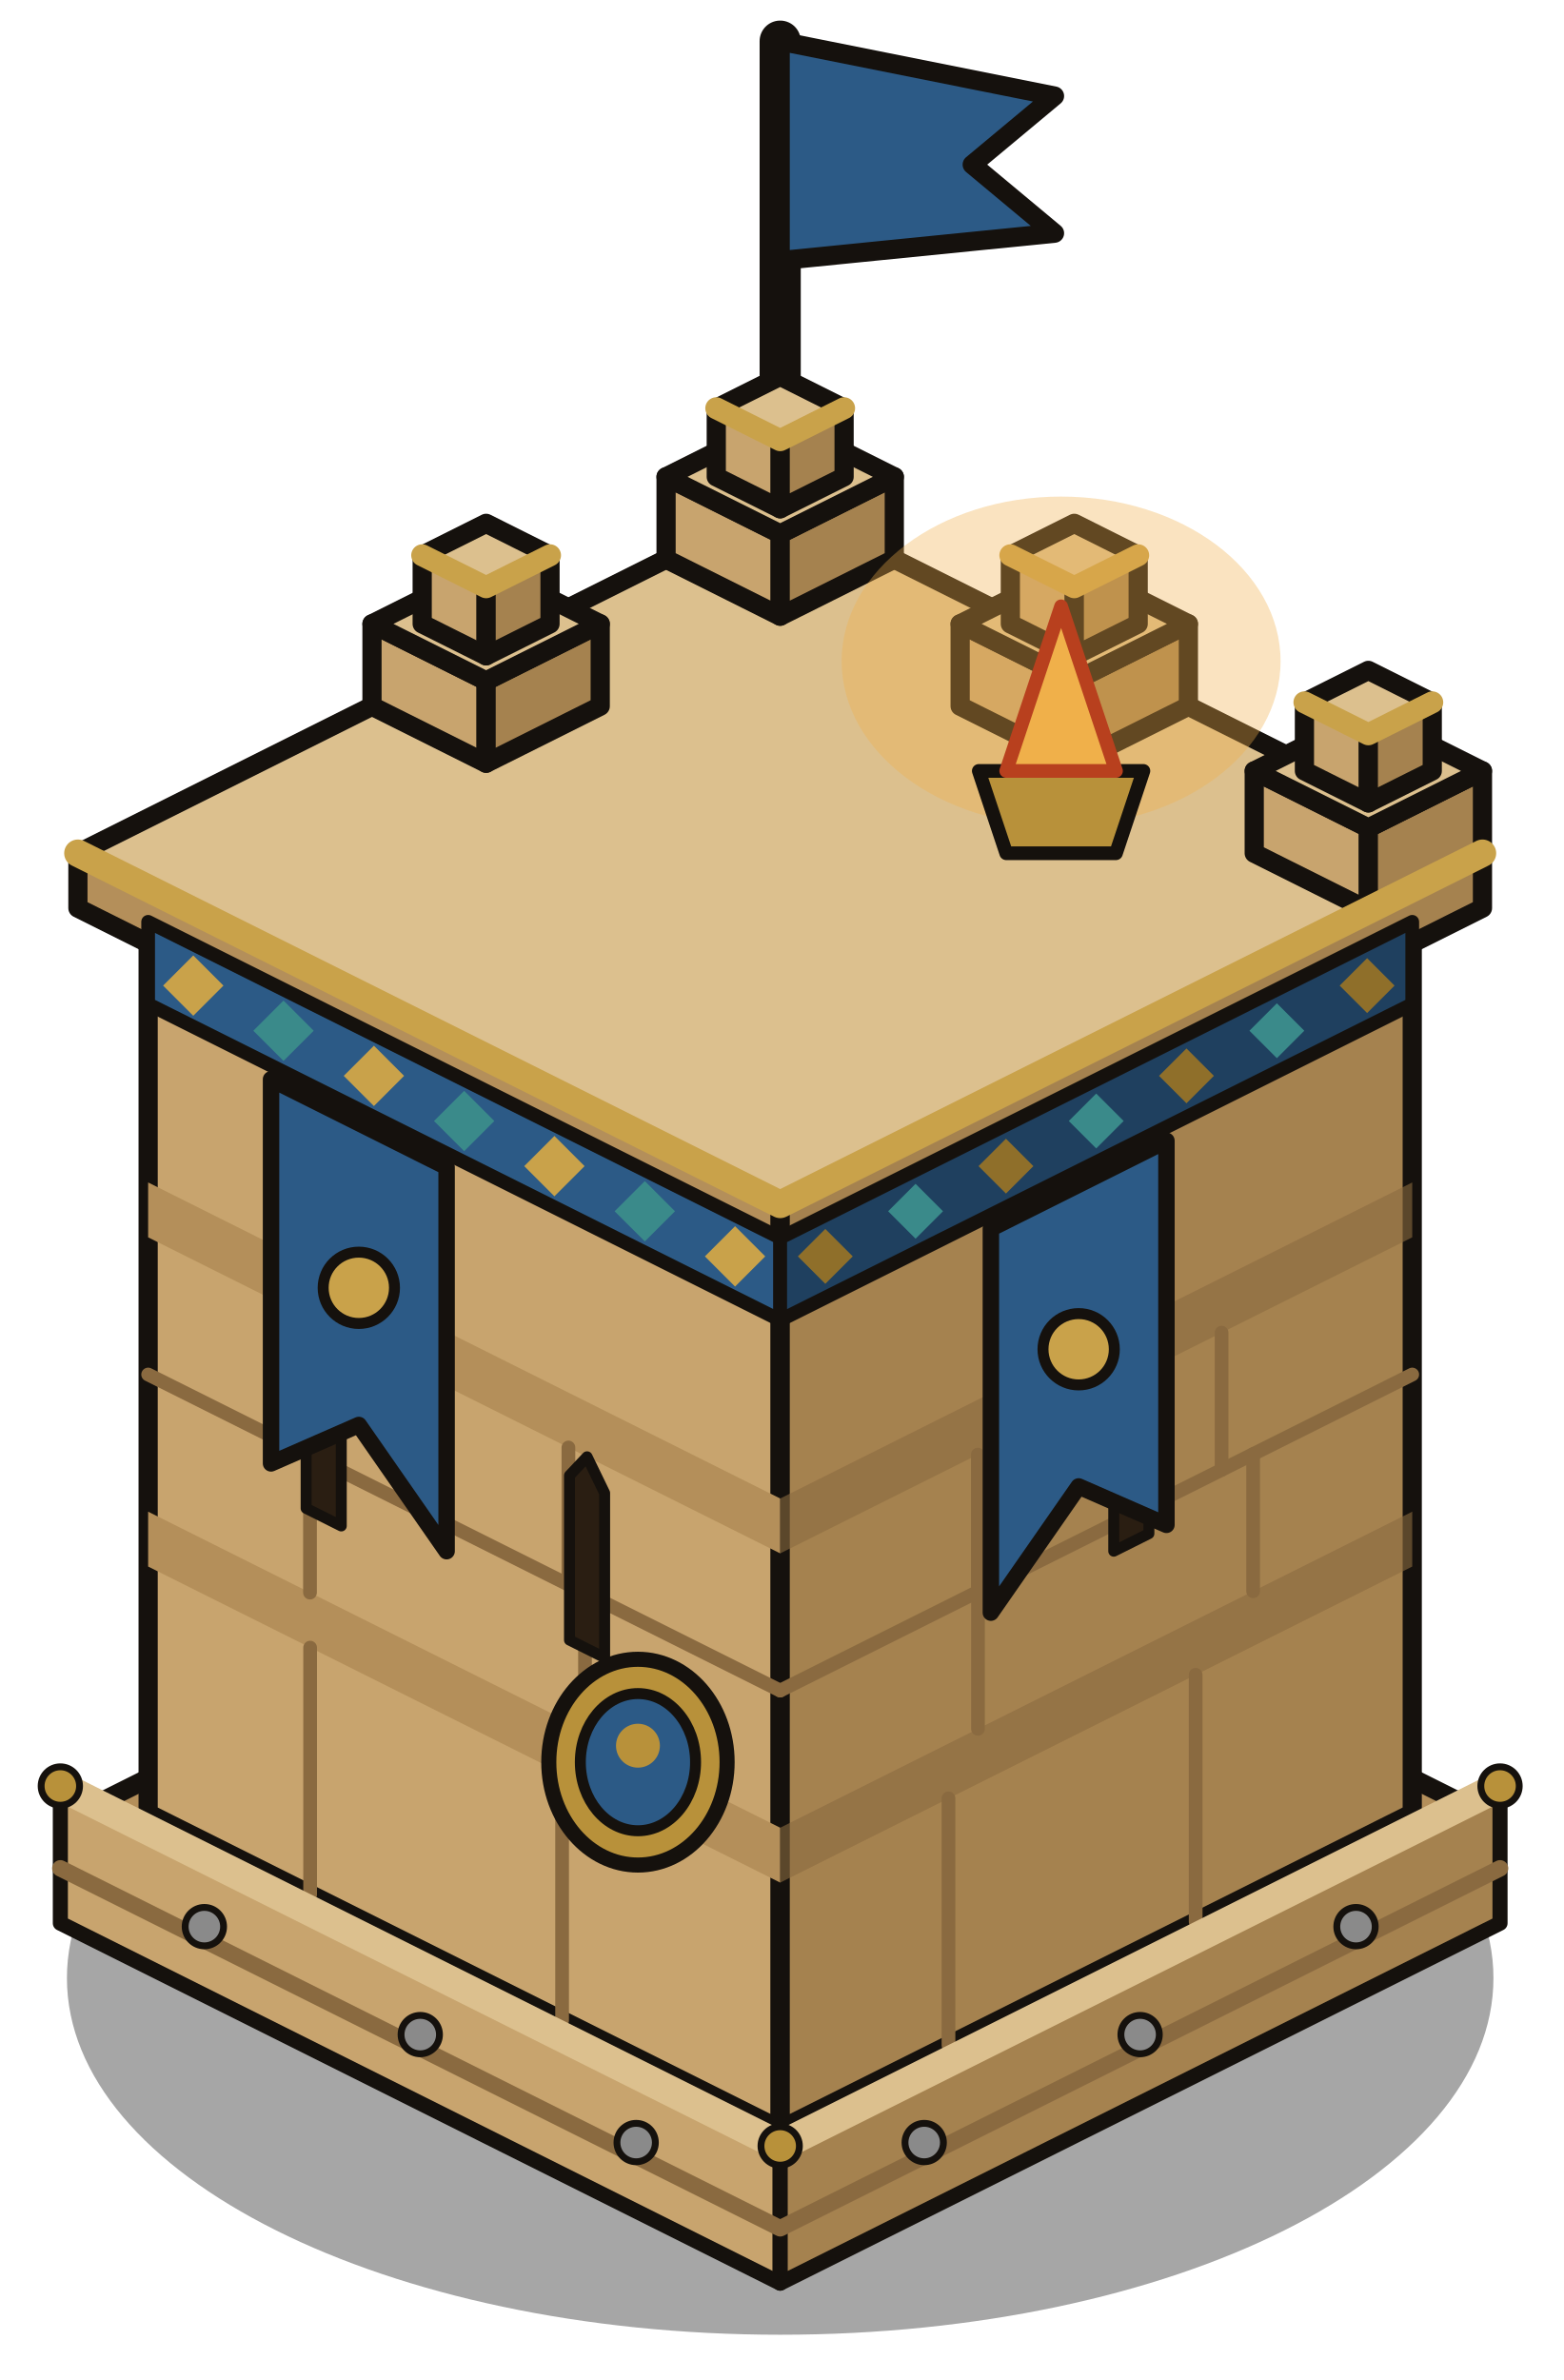
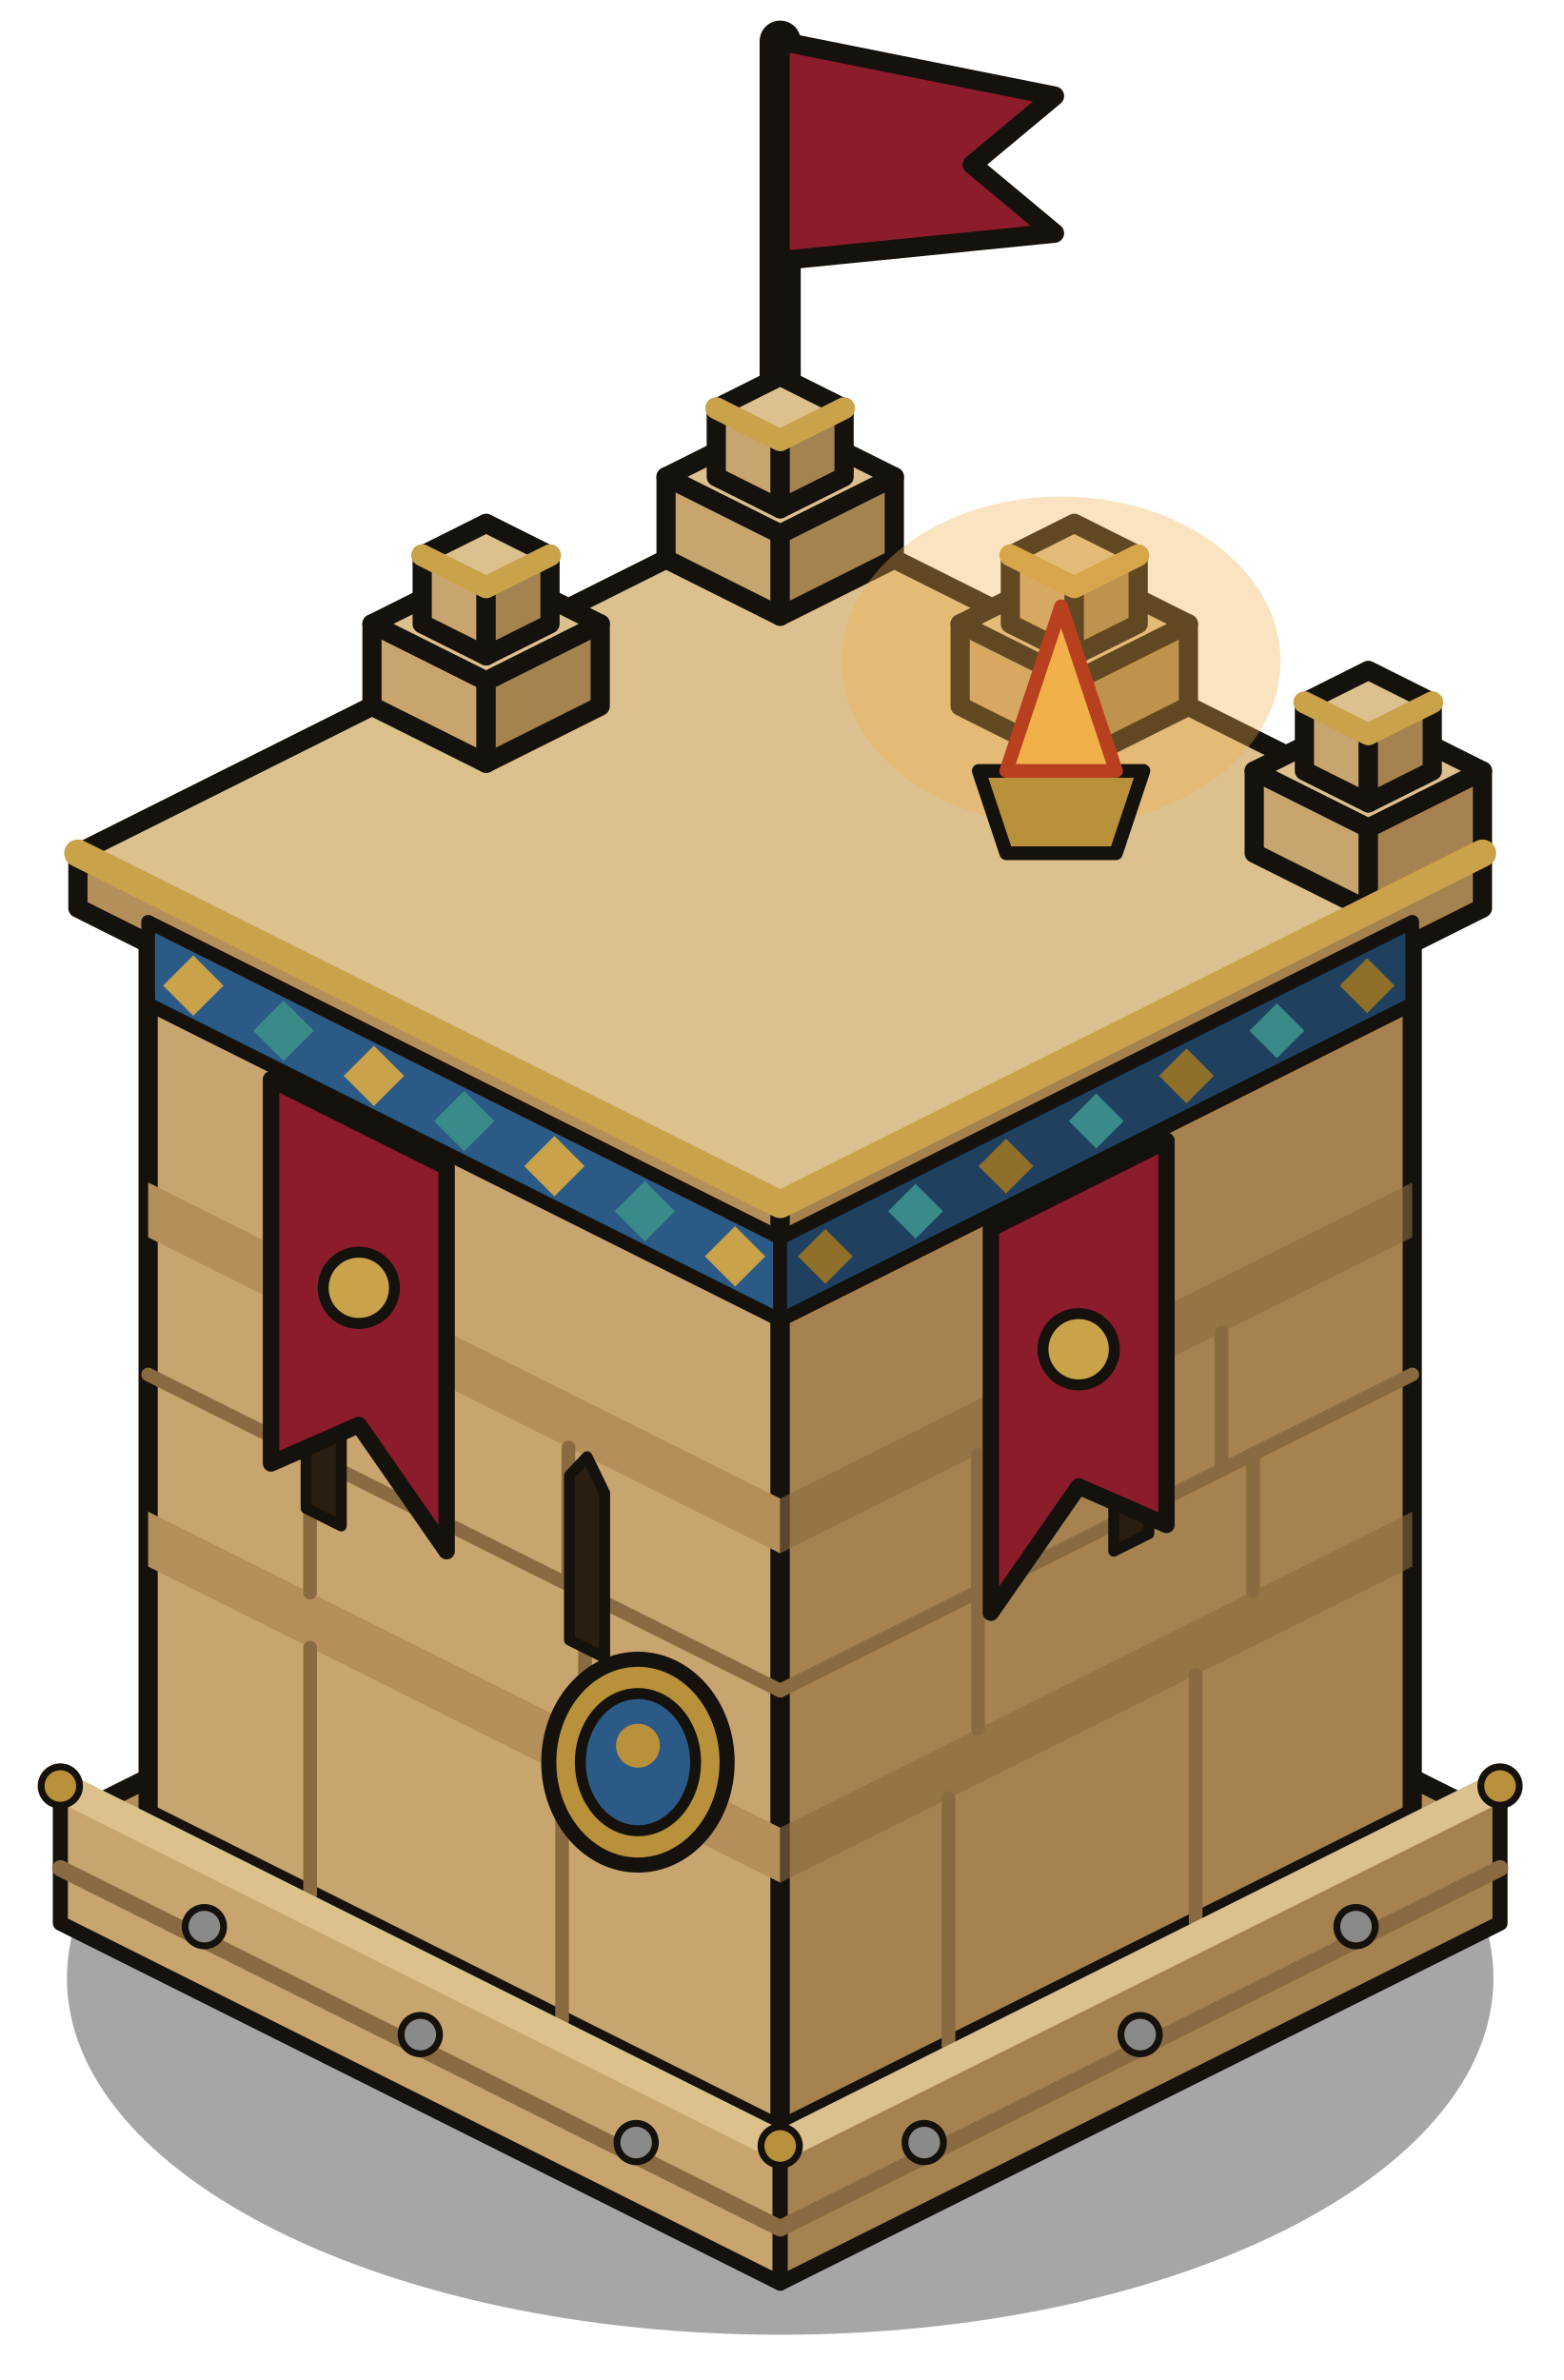
<svg xmlns="http://www.w3.org/2000/svg" width="228" height="347" viewBox="-56.88 -140.2 114 173.5">
  <ellipse cx="0" cy="4" rx="52" ry="26" fill="#000" opacity="0.35" />
  <polygon points="-51.2,0 0,25.6 0,17.6 -51.2,-8" fill="#c8a46e" stroke="#15110d" stroke-width="1.4" stroke-linejoin="round" />
  <polygon points="0,25.6 51.2,0 51.2,-8 0,17.6" fill="#a5824f" stroke="#15110d" stroke-width="1.4" stroke-linejoin="round" />
  <polygon points="0,-33.6 51.2,-8 0,17.6 -51.2,-8" fill="#b48f5a" stroke="#15110d" stroke-width="1.4" stroke-linejoin="round" />
  <polygon points="-46.08,-8 0,15.04 0,-50.96 -46.08,-74" fill="#c8a46e" stroke="#15110d" stroke-width="1.4" stroke-linejoin="round" />
  <polygon points="0,15.04 46.08,-8 46.08,-74 0,-50.96" fill="#a5824f" stroke="#15110d" stroke-width="1.4" stroke-linejoin="round" />
  <polygon points="0,-97.04 46.08,-74 0,-50.96 -46.08,-74" fill="#dcc08e" stroke="#15110d" stroke-width="1.4" stroke-linejoin="round" />
  <polygon points="-46.08,-26 0,-2.96 0,-6.96 -46.08,-30" fill="#b48f5a" />
  <polygon points="0,-2.96 46.08,-26 46.08,-30 0,-6.96" fill="#8a6a40" opacity="0.6" />
  <polygon points="-46.08,-50 0,-26.96 0,-30.96 -46.08,-54" fill="#b48f5a" />
  <polygon points="0,-26.96 46.08,-50 46.08,-54 0,-30.96" fill="#8a6a40" opacity="0.6" />
  <polyline points="-34.27,-2.09 -34.27,-20.09" fill="none" stroke="#8a6a40" stroke-width="1" stroke-linecap="round" stroke-linejoin="round" />
  <polyline points="-15.9,7.09 -15.9,-10.91" fill="none" stroke="#8a6a40" stroke-width="1" stroke-linecap="round" stroke-linejoin="round" />
  <polyline points="-34.28,-24.1 -34.28,-34.1" fill="none" stroke="#8a6a40" stroke-width="1" stroke-linecap="round" stroke-linejoin="round" />
  <polyline points="-14.23,-14.07 -14.23,-24.07" fill="none" stroke="#8a6a40" stroke-width="1" stroke-linecap="round" stroke-linejoin="round" />
  <polyline points="-46.08,-40 0,-16.96" fill="none" stroke="#8a6a40" stroke-width="1" stroke-linecap="round" stroke-linejoin="round" />
  <polyline points="-36.76,-35.34 -36.76,-45.34" fill="none" stroke="#8a6a40" stroke-width="1" stroke-linecap="round" stroke-linejoin="round" />
  <polyline points="-15.44,-24.68 -15.44,-34.68" fill="none" stroke="#8a6a40" stroke-width="1" stroke-linecap="round" stroke-linejoin="round" />
  <polyline points="30.29,-0.11 30.29,-18.11" fill="none" stroke="#8a6a40" stroke-width="1" stroke-linecap="round" stroke-linejoin="round" />
  <polyline points="12.27,8.9 12.27,-9.1" fill="none" stroke="#8a6a40" stroke-width="1" stroke-linecap="round" stroke-linejoin="round" />
  <polyline points="34.48,-24.2 34.48,-34.2" fill="none" stroke="#8a6a40" stroke-width="1" stroke-linecap="round" stroke-linejoin="round" />
  <polyline points="14.42,-14.17 14.42,-24.17" fill="none" stroke="#8a6a40" stroke-width="1" stroke-linecap="round" stroke-linejoin="round" />
  <polyline points="46.08,-40 0,-16.96" fill="none" stroke="#8a6a40" stroke-width="1" stroke-linecap="round" stroke-linejoin="round" />
  <polyline points="32.18,-33.05 32.18,-43.05" fill="none" stroke="#8a6a40" stroke-width="1" stroke-linecap="round" stroke-linejoin="round" />
  <polyline points="14.41,-24.16 14.41,-34.16" fill="none" stroke="#8a6a40" stroke-width="1" stroke-linecap="round" stroke-linejoin="round" />
  <polygon points="-34.56,-30.24 -32,-28.96 -32,-40.96 -33.28,-43.6 -34.56,-42.24" fill="#2a1e12" stroke="#15110d" stroke-width="0.8" stroke-linejoin="round" />
  <polygon points="-15.36,-20.64 -12.8,-19.36 -12.8,-31.36 -14.08,-34 -15.36,-32.64" fill="#2a1e12" stroke="#15110d" stroke-width="0.8" stroke-linejoin="round" />
  <polygon points="24.32,-27.12 26.88,-28.4 26.88,-38.4 25.6,-39.76 24.32,-37.12" fill="#2a1e12" stroke="#15110d" stroke-width="0.8" stroke-linejoin="round" />
  <polygon points="-51.2,-74 0,-48.4 0,-52.4 -51.2,-78" fill="#b48f5a" stroke="#15110d" stroke-width="1.4" stroke-linejoin="round" />
  <polygon points="0,-48.4 51.2,-74 51.2,-78 0,-52.4" fill="#a5824f" stroke="#15110d" stroke-width="1.4" stroke-linejoin="round" />
  <polygon points="0,-103.6 51.2,-78 0,-52.4 -51.2,-78" fill="#dcc08e" stroke="#15110d" stroke-width="1.4" stroke-linejoin="round" />
  <polyline points="0,-97.2 0,-137.2" fill="none" stroke="#15110d" stroke-width="3" stroke-linecap="round" stroke-linejoin="round" />
-   <polygon points="0,-137.2 20,-133.2 14,-128.2 20,-123.2 0,-121.2" fill="#2c5a86" stroke="#15110d" stroke-width="1.4" stroke-linejoin="round" />
+   <polygon points="0,-137.2 20,-133.2 14,-128.2 20,-123.2 0,-121.2" fill="#8c1c2b" stroke="#15110d" stroke-width="1.4" stroke-linejoin="round" />
  <polygon points="-8.32,-99.44 0,-95.28 0,-101.28 -8.32,-105.44" fill="#c8a46e" stroke="#15110d" stroke-width="1.4" stroke-linejoin="round" />
  <polygon points="0,-95.28 8.32,-99.44 8.32,-105.44 0,-101.28" fill="#a5824f" stroke="#15110d" stroke-width="1.4" stroke-linejoin="round" />
  <polygon points="0,-109.6 8.32,-105.44 0,-101.28 -8.32,-105.44" fill="#dcc08e" stroke="#15110d" stroke-width="1.4" stroke-linejoin="round" />
  <polygon points="-4.66,-105.44 0,-103.11 0,-108.11 -4.66,-110.44" fill="#c8a46e" stroke="#15110d" stroke-width="1.4" stroke-linejoin="round" />
  <polygon points="0,-103.11 4.66,-105.44 4.66,-110.44 0,-108.11" fill="#a5824f" stroke="#15110d" stroke-width="1.4" stroke-linejoin="round" />
  <polygon points="0,-112.77 4.66,-110.44 0,-108.11 -4.66,-110.44" fill="#dcc08e" stroke="#15110d" stroke-width="1.4" stroke-linejoin="round" />
  <polyline points="-4.66,-110.44 0,-108.11 4.66,-110.44" fill="none" stroke="#c9a24a" stroke-width="1.6" stroke-linecap="round" stroke-linejoin="round" />
  <polygon points="13.12,-88.72 21.44,-84.56 21.44,-90.56 13.12,-94.72" fill="#c8a46e" stroke="#15110d" stroke-width="1.4" stroke-linejoin="round" />
  <polygon points="21.44,-84.56 29.76,-88.72 29.76,-94.72 21.44,-90.56" fill="#a5824f" stroke="#15110d" stroke-width="1.4" stroke-linejoin="round" />
  <polygon points="21.44,-98.88 29.76,-94.72 21.44,-90.56 13.12,-94.72" fill="#dcc08e" stroke="#15110d" stroke-width="1.4" stroke-linejoin="round" />
  <polygon points="16.78,-94.72 21.44,-92.39 21.44,-97.39 16.78,-99.72" fill="#c8a46e" stroke="#15110d" stroke-width="1.4" stroke-linejoin="round" />
  <polygon points="21.44,-92.39 26.1,-94.72 26.1,-99.72 21.44,-97.39" fill="#a5824f" stroke="#15110d" stroke-width="1.4" stroke-linejoin="round" />
  <polygon points="21.44,-102.05 26.1,-99.72 21.44,-97.39 16.78,-99.72" fill="#dcc08e" stroke="#15110d" stroke-width="1.4" stroke-linejoin="round" />
  <polyline points="16.78,-99.72 21.44,-97.39 26.1,-99.72" fill="none" stroke="#c9a24a" stroke-width="1.6" stroke-linecap="round" stroke-linejoin="round" />
  <polygon points="34.56,-78 42.88,-73.84 42.88,-79.84 34.56,-84" fill="#c8a46e" stroke="#15110d" stroke-width="1.4" stroke-linejoin="round" />
  <polygon points="42.88,-73.84 51.2,-78 51.2,-84 42.88,-79.84" fill="#a5824f" stroke="#15110d" stroke-width="1.4" stroke-linejoin="round" />
  <polygon points="42.88,-88.16 51.2,-84 42.88,-79.84 34.56,-84" fill="#dcc08e" stroke="#15110d" stroke-width="1.4" stroke-linejoin="round" />
  <polygon points="38.22,-84 42.88,-81.67 42.88,-86.67 38.22,-89" fill="#c8a46e" stroke="#15110d" stroke-width="1.4" stroke-linejoin="round" />
  <polygon points="42.88,-81.67 47.54,-84 47.54,-89 42.88,-86.67" fill="#a5824f" stroke="#15110d" stroke-width="1.4" stroke-linejoin="round" />
  <polygon points="42.88,-91.33 47.54,-89 42.88,-86.67 38.22,-89" fill="#dcc08e" stroke="#15110d" stroke-width="1.4" stroke-linejoin="round" />
  <polyline points="38.22,-89 42.88,-86.67 47.54,-89" fill="none" stroke="#c9a24a" stroke-width="1.6" stroke-linecap="round" stroke-linejoin="round" />
  <polygon points="-29.76,-88.72 -21.44,-84.56 -21.44,-90.56 -29.76,-94.72" fill="#c8a46e" stroke="#15110d" stroke-width="1.4" stroke-linejoin="round" />
  <polygon points="-21.44,-84.56 -13.12,-88.72 -13.12,-94.72 -21.44,-90.56" fill="#a5824f" stroke="#15110d" stroke-width="1.4" stroke-linejoin="round" />
  <polygon points="-21.44,-98.88 -13.12,-94.72 -21.44,-90.56 -29.76,-94.72" fill="#dcc08e" stroke="#15110d" stroke-width="1.4" stroke-linejoin="round" />
  <polygon points="-26.1,-94.72 -21.44,-92.39 -21.44,-97.39 -26.1,-99.72" fill="#c8a46e" stroke="#15110d" stroke-width="1.4" stroke-linejoin="round" />
  <polygon points="-21.44,-92.39 -16.78,-94.72 -16.78,-99.72 -21.44,-97.39" fill="#a5824f" stroke="#15110d" stroke-width="1.4" stroke-linejoin="round" />
  <polygon points="-21.44,-102.05 -16.78,-99.72 -21.44,-97.39 -26.1,-99.72" fill="#dcc08e" stroke="#15110d" stroke-width="1.4" stroke-linejoin="round" />
  <polyline points="-26.1,-99.72 -21.44,-97.39 -16.78,-99.72" fill="none" stroke="#c9a24a" stroke-width="1.6" stroke-linecap="round" stroke-linejoin="round" />
  <polygon points="-46.08,-67 0,-43.96 0,-49.96 -46.08,-73" fill="#2c5a86" stroke="#15110d" stroke-width="1" stroke-linejoin="round" />
  <polygon points="-42.79,-70.55 -40.59,-68.35 -42.79,-66.15 -44.99,-68.35" fill="#c9a24a" />
  <polygon points="-36.21,-67.26 -34.01,-65.06 -36.21,-62.86 -38.41,-65.06" fill="#3a8a8a" />
  <polygon points="-29.62,-63.97 -27.42,-61.77 -29.62,-59.57 -31.82,-61.77" fill="#c9a24a" />
  <polygon points="-23.04,-60.68 -20.84,-58.48 -23.04,-56.28 -25.24,-58.48" fill="#3a8a8a" />
  <polygon points="-16.46,-57.39 -14.26,-55.19 -16.46,-52.99 -18.66,-55.19" fill="#c9a24a" />
  <polygon points="-9.87,-54.1 -7.67,-51.9 -9.87,-49.7 -12.07,-51.9" fill="#3a8a8a" />
  <polygon points="-3.29,-50.81 -1.09,-48.61 -3.29,-46.41 -5.49,-48.61" fill="#c9a24a" />
  <polygon points="0,-43.96 46.08,-67 46.08,-73 0,-49.96" fill="#1f405f" stroke="#15110d" stroke-width="1" stroke-linejoin="round" />
  <polygon points="42.79,-70.35 44.79,-68.35 42.79,-66.35 40.79,-68.35" fill="#8f6f2a" />
  <polygon points="36.21,-67.06 38.21,-65.06 36.21,-63.06 34.21,-65.06" fill="#3a8a8a" />
  <polygon points="29.62,-63.77 31.62,-61.77 29.62,-59.77 27.62,-61.77" fill="#8f6f2a" />
  <polygon points="23.04,-60.48 25.04,-58.48 23.04,-56.48 21.04,-58.48" fill="#3a8a8a" />
  <polygon points="16.46,-57.19 18.46,-55.19 16.46,-53.19 14.46,-55.19" fill="#8f6f2a" />
  <polygon points="9.87,-53.9 11.87,-51.9 9.87,-49.9 7.87,-51.9" fill="#3a8a8a" />
  <polygon points="3.29,-50.61 5.29,-48.61 3.29,-46.61 1.29,-48.61" fill="#8f6f2a" />
-   <polygon points="-37.12,-61.52 -24.32,-55.12 -24.32,-27.12 -30.72,-36.32 -37.12,-33.52" fill="#2c5a86" stroke="#15110d" stroke-width="1.2" stroke-linejoin="round" />
+   <polygon points="-37.12,-61.52 -24.32,-55.12 -24.32,-27.12 -30.72,-36.32 -37.12,-33.52" fill="#8c1c2b" stroke="#15110d" stroke-width="1.2" stroke-linejoin="round" />
  <ellipse cx="-30.72" cy="-46.32" rx="2.6" ry="2.6" fill="#c9a24a" stroke="#15110d" stroke-width="0.8" />
-   <polygon points="15.36,-50.64 28.16,-57.04 28.16,-29.04 21.76,-31.84 15.36,-22.64" fill="#2c5a86" stroke="#15110d" stroke-width="1.2" stroke-linejoin="round" />
+   <polygon points="15.36,-50.64 28.16,-57.04 28.16,-29.04 21.76,-31.84 15.36,-22.64" fill="#8c1c2b" stroke="#15110d" stroke-width="1.2" stroke-linejoin="round" />
  <ellipse cx="21.76" cy="-41.84" rx="2.6" ry="2.6" fill="#c9a24a" stroke="#15110d" stroke-width="0.8" />
  <polyline points="-51.2,-78 0,-52.4 51.2,-78" fill="none" stroke="#c9a24a" stroke-width="2" stroke-linecap="round" stroke-linejoin="round" />
  <ellipse cx="20.48" cy="-92" rx="16" ry="12" fill="#f0b04a" opacity="0.35" />
  <polygon points="14.48,-84 26.48,-84 24.48,-78 16.48,-78" fill="#b8913a" stroke="#15110d" stroke-width="1" stroke-linejoin="round" />
  <polygon points="16.48,-84 20.48,-96 24.48,-84" fill="#f0b04a" stroke="#b8401e" stroke-width="1" stroke-linejoin="round" />
  <polygon points="-52.48,0 0,26.24 0,16.24 -52.48,-10" fill="#c8a46e" stroke="#15110d" stroke-width="1.1" stroke-linejoin="round" />
  <polygon points="0,26.24 52.48,0 52.48,-10 0,16.24" fill="#a5824f" stroke="#15110d" stroke-width="1.1" stroke-linejoin="round" />
  <polyline points="-52.48,-10 0,16.24 52.48,-10" fill="none" stroke="#dcc08e" stroke-width="2.2" stroke-linecap="round" stroke-linejoin="round" />
  <polyline points="-52.48,-4 0,22.24 52.48,-4" fill="none" stroke="#8a6a40" stroke-width="1.2" stroke-linecap="round" stroke-linejoin="round" />
  <ellipse cx="-41.98" cy="0.25" rx="1.4" ry="1.4" fill="#8a8a8a" stroke="#15110d" stroke-width="0.5" />
  <ellipse cx="-26.24" cy="8.12" rx="1.4" ry="1.4" fill="#8a8a8a" stroke="#15110d" stroke-width="0.5" />
  <ellipse cx="-10.5" cy="15.99" rx="1.4" ry="1.4" fill="#8a8a8a" stroke="#15110d" stroke-width="0.5" />
  <ellipse cx="41.98" cy="0.25" rx="1.4" ry="1.4" fill="#8a8a8a" stroke="#15110d" stroke-width="0.5" />
  <ellipse cx="26.24" cy="8.12" rx="1.4" ry="1.4" fill="#8a8a8a" stroke="#15110d" stroke-width="0.5" />
  <ellipse cx="10.5" cy="15.99" rx="1.4" ry="1.4" fill="#8a8a8a" stroke="#15110d" stroke-width="0.5" />
  <ellipse cx="-10.37" cy="-11.74" rx="6.5" ry="7.5" fill="#b8913a" stroke="#15110d" stroke-width="1.1" />
  <ellipse cx="-10.37" cy="-11.74" rx="4.2" ry="5" fill="#2c5a86" stroke="#15110d" stroke-width="0.8" />
  <ellipse cx="-10.37" cy="-12.94" rx="1.6" ry="1.6" fill="#b8913a" />
  <ellipse cx="-52.48" cy="-10" rx="1.4" ry="1.4" fill="#b8913a" stroke="#15110d" stroke-width="0.5" />
  <ellipse cx="0" cy="16.24" rx="1.4" ry="1.4" fill="#b8913a" stroke="#15110d" stroke-width="0.5" />
  <ellipse cx="52.48" cy="-10" rx="1.4" ry="1.4" fill="#b8913a" stroke="#15110d" stroke-width="0.5" />
</svg>
